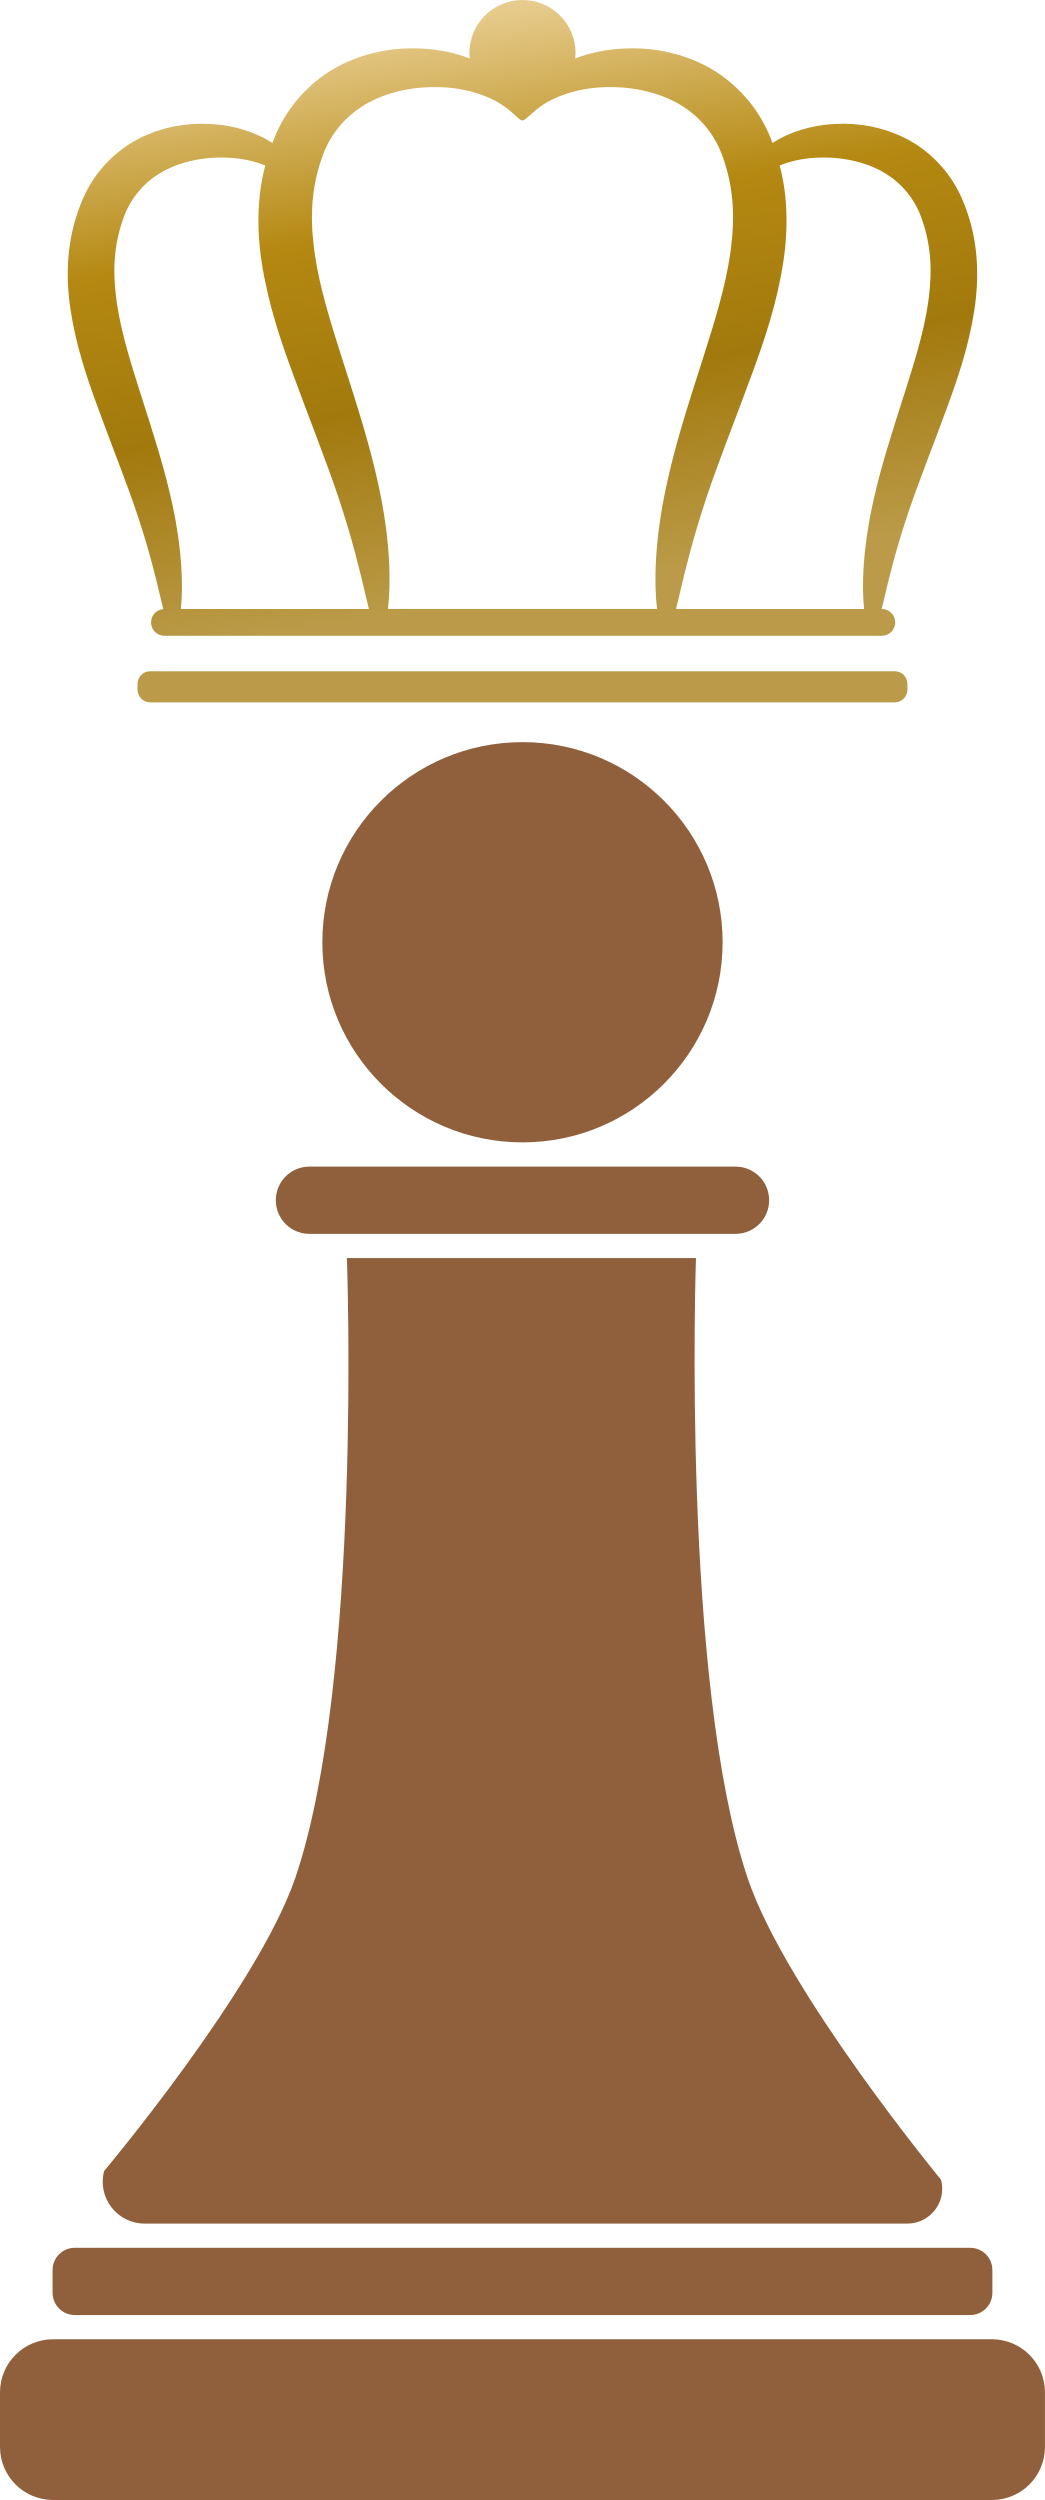
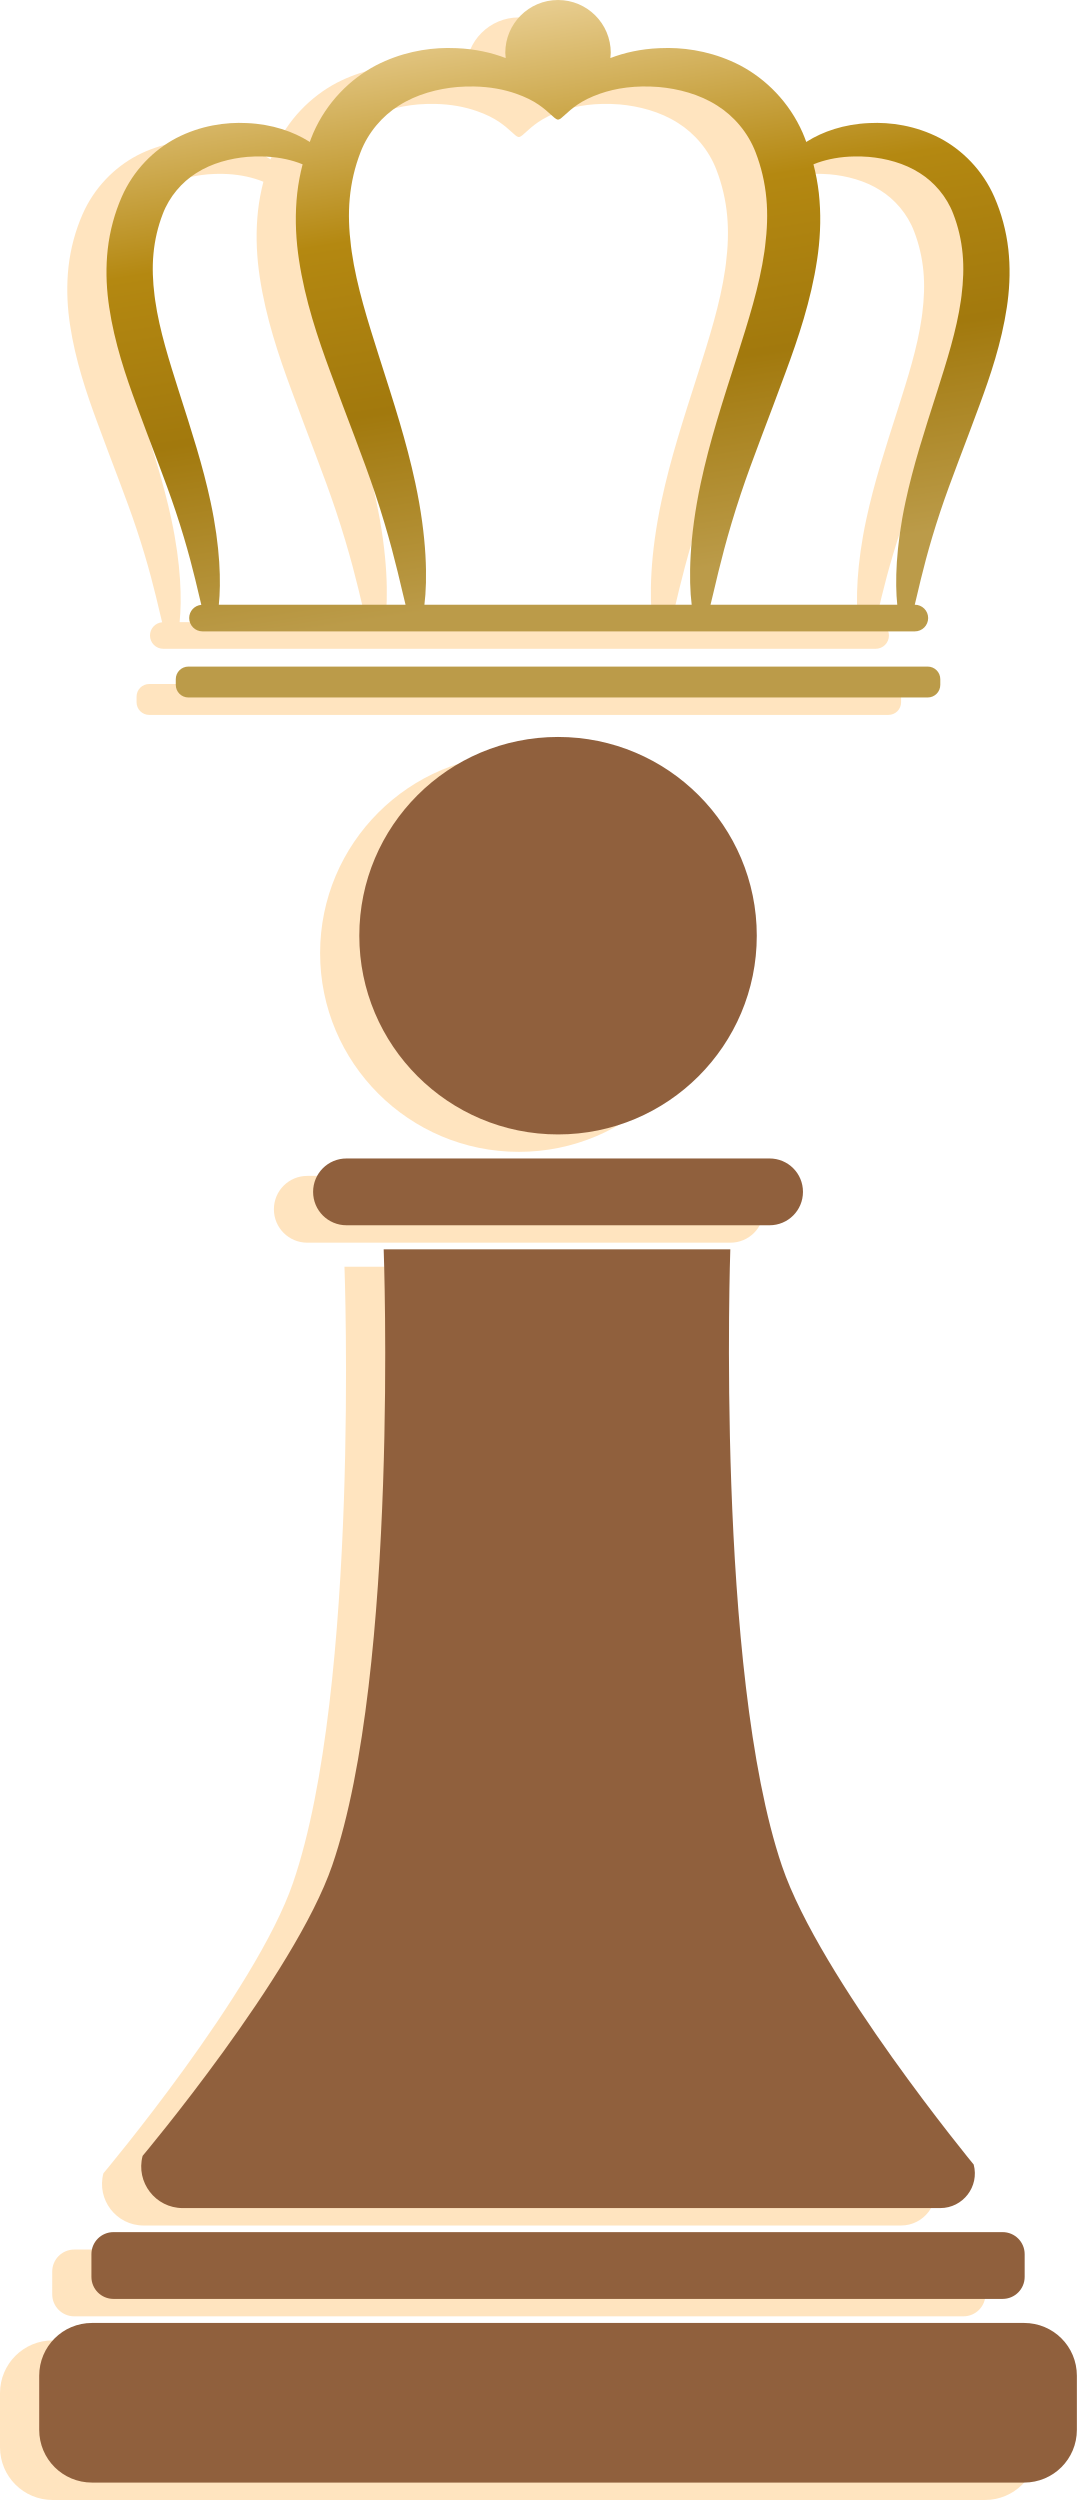
- <svg xmlns="http://www.w3.org/2000/svg" xmlns:xlink="http://www.w3.org/1999/xlink" width="230.412" height="551.251" viewBox="0 0 230.412 551.251" version="1.1" id="svg5">
+ <svg xmlns="http://www.w3.org/2000/svg" xmlns:xlink="http://www.w3.org/1999/xlink" width="239.117" height="555.12" viewBox="0 0 239.117 555.12" version="1.1" id="svg5">
  <defs id="defs2">
    <linearGradient id="linearGradient30059">
      <stop style="stop-color:#ebd197;stop-opacity:1" offset="0" id="stop30055" />
      <stop style="stop-color:#b48811;stop-opacity:1" offset="0.366" id="stop30575" />
      <stop style="stop-color:#a2790d;stop-opacity:1" offset="0.658" id="stop31729" />
      <stop style="stop-color:#bb9b49;stop-opacity:1" offset="1" id="stop30057" />
    </linearGradient>
    <linearGradient xlink:href="#linearGradient30059" id="linearGradient30061" x1="1035.008" y1="176.088" x2="1055.805" y2="306.786" gradientUnits="userSpaceOnUse" gradientTransform="translate(52.49728,67.87407)" />
  </defs>
-   <g id="layer1" transform="translate(-971.5678,-246.7761)">
-     <path id="rect53" style="fill:#90603d;fill-opacity:1" d="m 1086.775,410.416 a 44.129,44.129 0 0 0 -44.129,44.129 44.129,44.129 0 0 0 44.129,44.129 44.129,44.129 0 0 0 44.129,-44.129 44.129,44.129 0 0 0 -44.129,-44.129 z m -46.973,93.596 c -4.109,0 -7.416,3.307 -7.416,7.416 0,4.109 3.307,7.416 7.416,7.416 h 93.943 c 4.109,0 7.416,-3.307 7.416,-7.416 0,-4.109 -3.307,-7.416 -7.416,-7.416 z m 8.256,20.17 c 0,0 3.44,93.513 -11.42,136.787 -8.34,24.287 -42.106,64.512 -42.106,64.512 -1.557,5.856 2.857,11.596 8.916,11.596 h 168.189 c 5.049,2e-5 8.729,-4.784 7.432,-9.664 0,0 -34.132,-41.43 -42.572,-66.301 -14.72,-43.373 -11.469,-136.93 -11.469,-136.93 z m -59.992,218.232 c -2.717,0 -4.904,2.187 -4.904,4.904 v 5.023 c 0,2.717 2.187,4.904 4.904,4.904 h 197.418 c 2.717,0 4.904,-2.187 4.904,-4.904 v -5.023 c 0,-2.717 -2.188,-4.904 -4.904,-4.904 z m -4.779,20.17 c -6.492,0 -11.719,5.227 -11.719,11.719 v 12.006 c 0,6.492 5.227,11.719 11.719,11.719 h 206.975 c 6.492,0 11.719,-5.227 11.719,-11.719 V 774.302 c 0,-6.492 -5.227,-11.719 -11.719,-11.719 z" />
-     <path id="path27115" style="fill:url(#linearGradient30061);fill-opacity:1;stroke:none;stroke-width:0.579px;stroke-linecap:butt;stroke-linejoin:miter;stroke-opacity:1" d="m 1086.774,246.776 a 11.71,11.71 0 0 0 -11.711,11.71 11.71,11.71 0 0 0 0.085,1.181 c -3.113,-1.197 -6.755,-2.021 -10.848,-2.193 -0.678,-0.034 -1.371,-0.05 -2.077,-0.045 -4.939,0.033 -10.493,1.079 -15.883,3.864 -5.77,3.043 -10.925,8.201 -13.903,14.995 -0.287,0.658 -0.536,1.341 -0.794,2.018 -0.066,-0.042 -0.121,-0.088 -0.188,-0.13 -3.415,-2.146 -8.106,-3.834 -13.799,-4.073 -4.727,-0.24 -10.28,0.553 -15.648,3.326 -5.028,2.652 -9.519,7.146 -12.113,13.066 -1.572,3.598 -2.65,7.522 -3.114,11.641 -0.427,3.869 -0.34,7.772 0.158,11.636 0.052,0.401 0.108,0.802 0.167,1.201 1.183,7.94 3.703,15.342 6.057,21.711 3.252,8.9 6.418,16.755 8.707,23.626 2.706,8.135 4.115,14.068 5.273,19.01 0.154,0.658 0.285,1.183 0.424,1.76 -1.513,0.135 -2.695,1.384 -2.695,2.933 0,1.639 1.319,2.96 2.959,2.96 h 158.167 c 1.639,0 2.959,-1.321 2.959,-2.96 0,-1.639 -1.32,-2.959 -2.959,-2.959 h -0.016 c 0.138,-0.57 0.266,-1.086 0.417,-1.734 1.158,-4.943 2.567,-10.875 5.273,-19.01 2.289,-6.871 5.455,-14.726 8.707,-23.626 2.354,-6.369 4.874,-13.771 6.057,-21.711 0.059,-0.399 0.115,-0.8 0.167,-1.201 0.498,-3.864 0.586,-7.767 0.158,-11.636 -0.464,-4.119 -1.542,-8.043 -3.114,-11.641 -2.594,-5.92 -7.086,-10.414 -12.113,-13.066 -5.367,-2.773 -10.921,-3.566 -15.648,-3.326 -5.692,0.239 -10.383,1.927 -13.799,4.073 -0.066,0.042 -0.122,0.088 -0.188,0.13 -0.258,-0.676 -0.507,-1.36 -0.794,-2.018 -2.977,-6.794 -8.132,-11.952 -13.903,-14.995 -5.39,-2.785 -10.944,-3.83 -15.883,-3.864 -0.706,-0.005 -1.398,0.011 -2.077,0.045 -4.093,0.172 -7.734,0.996 -10.848,2.193 a 11.71,11.71 0 0 0 0.085,-1.181 11.71,11.71 0 0 0 -11.71,-11.71 z m -18.626,19.205 c 3.582,0.07 6.66,0.669 9.291,1.589 2.121,0.744 3.69,1.54 5.006,2.435 2.344,1.596 3.471,3.142 4.196,3.315 0,10e-4 0.01,0.006 0.01,0.007 0.039,0.011 0.083,-0.004 0.123,-0.003 0.041,-5.3e-4 0.086,0.015 0.124,0.003 0,-5.8e-4 0.01,-0.006 0.01,-0.007 0.726,-0.173 1.853,-1.719 4.196,-3.315 1.316,-0.895 2.885,-1.691 5.006,-2.435 3.508,-1.227 7.811,-1.883 13.044,-1.476 4.244,0.381 8.987,1.567 12.988,4.141 3.63,2.282 6.831,5.96 8.514,10.393 1.231,3.18 2.054,6.634 2.38,10.223 0.319,3.396 0.177,6.959 -0.288,10.652 -0.048,0.388 -0.101,0.777 -0.156,1.167 -1.095,7.682 -3.664,15.654 -5.968,22.951 -3.455,10.803 -6.167,19.151 -8.147,28.385 -2.603,12.112 -2.719,21.501 -2.027,27.046 h -59.346 c 0.692,-5.545 0.576,-14.934 -2.027,-27.046 -1.98,-9.234 -4.691,-17.583 -8.147,-28.385 -2.304,-7.296 -4.873,-15.269 -5.968,-22.951 -0.056,-0.39 -0.108,-0.779 -0.156,-1.167 -0.466,-3.693 -0.607,-7.256 -0.288,-10.652 0.326,-3.59 1.149,-7.044 2.38,-10.223 1.683,-4.433 4.885,-8.111 8.514,-10.393 4.001,-2.574 8.743,-3.76 12.988,-4.141 1.308,-0.102 2.559,-0.137 3.753,-0.113 z m -47.138,15.534 c 3.121,0.061 5.802,0.583 8.095,1.384 0.338,0.118 0.643,0.24 0.95,0.362 -0.533,2.074 -0.945,4.204 -1.191,6.388 -0.491,4.441 -0.391,8.92 0.181,13.355 0.06,0.46 0.125,0.919 0.193,1.378 1.358,9.114 4.25,17.609 6.951,24.919 3.733,10.215 7.365,19.231 9.993,27.118 3.106,9.337 4.723,16.147 6.052,21.82 0.246,1.052 0.464,1.944 0.679,2.815 H 1011.45 c 0.512,-4.904 0.335,-12.767 -1.831,-22.846 -1.725,-8.045 -4.088,-15.319 -7.098,-24.731 -2.008,-6.357 -4.246,-13.304 -5.2,-19.997 -0.048,-0.34 -0.094,-0.677 -0.136,-1.016 -0.406,-3.218 -0.529,-6.322 -0.251,-9.281 0.284,-3.128 1.001,-6.137 2.073,-8.907 1.467,-3.863 4.256,-7.068 7.418,-9.056 3.486,-2.243 7.618,-3.275 11.316,-3.607 1.14,-0.088 2.229,-0.119 3.27,-0.098 z m 131.527,0 c 1.04,-0.021 2.129,0.009 3.269,0.098 3.698,0.332 7.83,1.364 11.316,3.607 3.163,1.988 5.952,5.194 7.418,9.056 1.072,2.77 1.789,5.779 2.073,8.907 0.278,2.959 0.155,6.064 -0.251,9.281 -0.042,0.338 -0.087,0.676 -0.136,1.016 -0.954,6.693 -3.193,13.64 -5.2,19.997 -3.01,9.412 -5.373,16.686 -7.098,24.731 -2.166,10.078 -2.342,17.942 -1.83,22.846 h -41.465 c 0.215,-0.871 0.432,-1.763 0.679,-2.815 1.329,-5.673 2.946,-12.482 6.052,-21.82 2.627,-7.886 6.26,-16.902 9.993,-27.118 2.701,-7.31 5.594,-15.805 6.951,-24.919 0.069,-0.459 0.133,-0.918 0.193,-1.378 0.572,-4.435 0.672,-8.914 0.181,-13.355 -0.246,-2.184 -0.658,-4.314 -1.191,-6.388 0.307,-0.122 0.613,-0.244 0.95,-0.362 2.292,-0.802 4.975,-1.323 8.096,-1.384 z m -147.84,113.274 c -1.553,0 -2.804,1.25 -2.804,2.804 v 1.254 c 0,1.553 1.25,2.804 2.804,2.804 h 164.152 c 1.553,0 2.804,-1.25 2.804,-2.804 v -1.254 c 0,-1.553 -1.25,-2.804 -2.804,-2.804 z" />
+   <g id="g2" transform="translate(-971.5678,-242.9072)" style="fill:#ffe4bf;fill-opacity:1;stroke:none;stroke-width:3;stroke-dasharray:none;stroke-opacity:1">
+     <path id="path1" style="fill:#ffe4bf;fill-opacity:1;stroke:none;stroke-width:3;stroke-dasharray:none;stroke-opacity:1" d="m 1086.775,410.416 a 44.129,44.129 0 0 0 -44.129,44.129 44.129,44.129 0 0 0 44.129,44.129 44.129,44.129 0 0 0 44.129,-44.129 44.129,44.129 0 0 0 -44.129,-44.129 z m -46.973,93.596 c -4.109,0 -7.416,3.307 -7.416,7.416 0,4.109 3.307,7.416 7.416,7.416 h 93.943 c 4.109,0 7.416,-3.307 7.416,-7.416 0,-4.109 -3.307,-7.416 -7.416,-7.416 z m 8.256,20.17 c 0,0 3.44,93.513 -11.42,136.787 -8.34,24.287 -42.106,64.512 -42.106,64.512 -1.557,5.856 2.857,11.596 8.916,11.596 h 168.189 c 5.049,2e-5 8.729,-4.784 7.432,-9.664 0,0 -34.132,-41.43 -42.572,-66.301 -14.72,-43.373 -11.469,-136.93 -11.469,-136.93 z m -59.992,218.232 c -2.717,0 -4.904,2.187 -4.904,4.904 v 5.023 c 0,2.717 2.187,4.904 4.904,4.904 h 197.418 c 2.717,0 4.904,-2.187 4.904,-4.904 v -5.023 c 0,-2.717 -2.188,-4.904 -4.904,-4.904 z m -4.779,20.17 c -6.492,0 -11.719,5.227 -11.719,11.719 v 12.006 c 0,6.492 5.227,11.719 11.719,11.719 h 206.975 c 6.492,0 11.719,-5.227 11.719,-11.719 V 774.302 c 0,-6.492 -5.227,-11.719 -11.719,-11.719 z" />
+     <path id="path2" style="fill:#ffe4bf;fill-opacity:1;stroke:none;stroke-width:3;stroke-linecap:butt;stroke-linejoin:miter;stroke-dasharray:none;stroke-opacity:1" d="m 1086.774,246.776 a 11.71,11.71 0 0 0 -11.711,11.71 11.71,11.71 0 0 0 0.085,1.181 c -3.113,-1.197 -6.755,-2.021 -10.848,-2.193 -0.678,-0.034 -1.371,-0.05 -2.077,-0.045 -4.939,0.033 -10.493,1.079 -15.883,3.864 -5.77,3.043 -10.925,8.201 -13.903,14.995 -0.287,0.658 -0.536,1.341 -0.794,2.018 -0.066,-0.042 -0.121,-0.088 -0.188,-0.13 -3.415,-2.146 -8.106,-3.834 -13.799,-4.073 -4.727,-0.24 -10.28,0.553 -15.648,3.326 -5.028,2.652 -9.519,7.146 -12.113,13.066 -1.572,3.598 -2.65,7.522 -3.114,11.641 -0.427,3.869 -0.34,7.772 0.158,11.636 0.052,0.401 0.108,0.802 0.167,1.201 1.183,7.94 3.703,15.342 6.057,21.711 3.252,8.9 6.418,16.755 8.707,23.626 2.706,8.135 4.115,14.068 5.273,19.01 0.154,0.658 0.285,1.183 0.424,1.76 -1.513,0.135 -2.695,1.384 -2.695,2.933 0,1.639 1.319,2.96 2.959,2.96 h 158.167 c 1.639,0 2.959,-1.321 2.959,-2.96 0,-1.639 -1.32,-2.959 -2.959,-2.959 h -0.016 c 0.138,-0.57 0.266,-1.086 0.417,-1.734 1.158,-4.943 2.567,-10.875 5.273,-19.01 2.289,-6.871 5.455,-14.726 8.707,-23.626 2.354,-6.369 4.874,-13.771 6.057,-21.711 0.059,-0.399 0.115,-0.8 0.167,-1.201 0.498,-3.864 0.586,-7.767 0.158,-11.636 -0.464,-4.119 -1.542,-8.043 -3.114,-11.641 -2.594,-5.92 -7.086,-10.414 -12.113,-13.066 -5.367,-2.773 -10.921,-3.566 -15.648,-3.326 -5.692,0.239 -10.383,1.927 -13.799,4.073 -0.066,0.042 -0.122,0.088 -0.188,0.13 -0.258,-0.676 -0.507,-1.36 -0.794,-2.018 -2.977,-6.794 -8.132,-11.952 -13.903,-14.995 -5.39,-2.785 -10.944,-3.83 -15.883,-3.864 -0.706,-0.005 -1.398,0.011 -2.077,0.045 -4.093,0.172 -7.734,0.996 -10.848,2.193 a 11.71,11.71 0 0 0 0.085,-1.181 11.71,11.71 0 0 0 -11.71,-11.71 z m -18.626,19.205 c 3.582,0.07 6.66,0.669 9.291,1.589 2.121,0.744 3.69,1.54 5.006,2.435 2.344,1.596 3.471,3.142 4.196,3.315 0,10e-4 0.01,0.006 0.01,0.007 0.039,0.011 0.083,-0.004 0.123,-0.003 0.041,-5.3e-4 0.086,0.015 0.124,0.003 0,-5.8e-4 0.01,-0.006 0.01,-0.007 0.726,-0.173 1.853,-1.719 4.196,-3.315 1.316,-0.895 2.885,-1.691 5.006,-2.435 3.508,-1.227 7.811,-1.883 13.044,-1.476 4.244,0.381 8.987,1.567 12.988,4.141 3.63,2.282 6.831,5.96 8.514,10.393 1.231,3.18 2.054,6.634 2.38,10.223 0.319,3.396 0.177,6.959 -0.288,10.652 -0.048,0.388 -0.101,0.777 -0.156,1.167 -1.095,7.682 -3.664,15.654 -5.968,22.951 -3.455,10.803 -6.167,19.151 -8.147,28.385 -2.603,12.112 -2.719,21.501 -2.027,27.046 h -59.346 c 0.692,-5.545 0.576,-14.934 -2.027,-27.046 -1.98,-9.234 -4.691,-17.583 -8.147,-28.385 -2.304,-7.296 -4.873,-15.269 -5.968,-22.951 -0.056,-0.39 -0.108,-0.779 -0.156,-1.167 -0.466,-3.693 -0.607,-7.256 -0.288,-10.652 0.326,-3.59 1.149,-7.044 2.38,-10.223 1.683,-4.433 4.885,-8.111 8.514,-10.393 4.001,-2.574 8.743,-3.76 12.988,-4.141 1.308,-0.102 2.559,-0.137 3.753,-0.113 z m -47.138,15.534 c 3.121,0.061 5.802,0.583 8.095,1.384 0.338,0.118 0.643,0.24 0.95,0.362 -0.533,2.074 -0.945,4.204 -1.191,6.388 -0.491,4.441 -0.391,8.92 0.181,13.355 0.06,0.46 0.125,0.919 0.193,1.378 1.358,9.114 4.25,17.609 6.951,24.919 3.733,10.215 7.365,19.231 9.993,27.118 3.106,9.337 4.723,16.147 6.052,21.82 0.246,1.052 0.464,1.944 0.679,2.815 H 1011.45 c 0.512,-4.904 0.335,-12.767 -1.831,-22.846 -1.725,-8.045 -4.088,-15.319 -7.098,-24.731 -2.008,-6.357 -4.246,-13.304 -5.2,-19.997 -0.048,-0.34 -0.094,-0.677 -0.136,-1.016 -0.406,-3.218 -0.529,-6.322 -0.251,-9.281 0.284,-3.128 1.001,-6.137 2.073,-8.907 1.467,-3.863 4.256,-7.068 7.418,-9.056 3.486,-2.243 7.618,-3.275 11.316,-3.607 1.14,-0.088 2.229,-0.119 3.27,-0.098 z m 131.527,0 c 1.04,-0.021 2.129,0.009 3.269,0.098 3.698,0.332 7.83,1.364 11.316,3.607 3.163,1.988 5.952,5.194 7.418,9.056 1.072,2.77 1.789,5.779 2.073,8.907 0.278,2.959 0.155,6.064 -0.251,9.281 -0.042,0.338 -0.087,0.676 -0.136,1.016 -0.954,6.693 -3.193,13.64 -5.2,19.997 -3.01,9.412 -5.373,16.686 -7.098,24.731 -2.166,10.078 -2.342,17.942 -1.83,22.846 h -41.465 c 0.215,-0.871 0.432,-1.763 0.679,-2.815 1.329,-5.673 2.946,-12.482 6.052,-21.82 2.627,-7.886 6.26,-16.902 9.993,-27.118 2.701,-7.31 5.594,-15.805 6.951,-24.919 0.069,-0.459 0.133,-0.918 0.193,-1.378 0.572,-4.435 0.672,-8.914 0.181,-13.355 -0.246,-2.184 -0.658,-4.314 -1.191,-6.388 0.307,-0.122 0.613,-0.244 0.95,-0.362 2.292,-0.802 4.975,-1.323 8.096,-1.384 z m -147.84,113.274 c -1.553,0 -2.804,1.25 -2.804,2.804 v 1.254 c 0,1.553 1.25,2.804 2.804,2.804 h 164.152 c 1.553,0 2.804,-1.25 2.804,-2.804 v -1.254 c 0,-1.553 -1.25,-2.804 -2.804,-2.804 z" />
+   </g>
+   <g id="layer1" transform="translate(-962.8627,-246.7761)" style="stroke:none;stroke-width:3;stroke-dasharray:none;stroke-opacity:1">
+     <path id="rect53" style="fill:#90603d;fill-opacity:1;stroke:none;stroke-width:3;stroke-dasharray:none;stroke-opacity:1" d="m 1086.775,410.416 a 44.129,44.129 0 0 0 -44.129,44.129 44.129,44.129 0 0 0 44.129,44.129 44.129,44.129 0 0 0 44.129,-44.129 44.129,44.129 0 0 0 -44.129,-44.129 z m -46.973,93.596 c -4.109,0 -7.416,3.307 -7.416,7.416 0,4.109 3.307,7.416 7.416,7.416 h 93.943 c 4.109,0 7.416,-3.307 7.416,-7.416 0,-4.109 -3.307,-7.416 -7.416,-7.416 z m 8.256,20.17 c 0,0 3.44,93.513 -11.42,136.787 -8.34,24.287 -42.106,64.512 -42.106,64.512 -1.557,5.856 2.857,11.596 8.916,11.596 h 168.189 c 5.049,2e-5 8.729,-4.784 7.432,-9.664 0,0 -34.132,-41.43 -42.572,-66.301 -14.72,-43.373 -11.469,-136.93 -11.469,-136.93 z m -59.992,218.232 c -2.717,0 -4.904,2.187 -4.904,4.904 v 5.023 c 0,2.717 2.187,4.904 4.904,4.904 h 197.418 c 2.717,0 4.904,-2.187 4.904,-4.904 v -5.023 c 0,-2.717 -2.188,-4.904 -4.904,-4.904 z m -4.779,20.17 c -6.492,0 -11.719,5.227 -11.719,11.719 v 12.006 c 0,6.492 5.227,11.719 11.719,11.719 h 206.975 c 6.492,0 11.719,-5.227 11.719,-11.719 V 774.302 c 0,-6.492 -5.227,-11.719 -11.719,-11.719 z" />
+     <path id="path27115" style="fill:url(#linearGradient30061);fill-opacity:1;stroke:none;stroke-width:3;stroke-linecap:butt;stroke-linejoin:miter;stroke-dasharray:none;stroke-opacity:1" d="m 1086.774,246.776 a 11.71,11.71 0 0 0 -11.711,11.71 11.71,11.71 0 0 0 0.085,1.181 c -3.113,-1.197 -6.755,-2.021 -10.848,-2.193 -0.678,-0.034 -1.371,-0.05 -2.077,-0.045 -4.939,0.033 -10.493,1.079 -15.883,3.864 -5.77,3.043 -10.925,8.201 -13.903,14.995 -0.287,0.658 -0.536,1.341 -0.794,2.018 -0.066,-0.042 -0.121,-0.088 -0.188,-0.13 -3.415,-2.146 -8.106,-3.834 -13.799,-4.073 -4.727,-0.24 -10.28,0.553 -15.648,3.326 -5.028,2.652 -9.519,7.146 -12.113,13.066 -1.572,3.598 -2.65,7.522 -3.114,11.641 -0.427,3.869 -0.34,7.772 0.158,11.636 0.052,0.401 0.108,0.802 0.167,1.201 1.183,7.94 3.703,15.342 6.057,21.711 3.252,8.9 6.418,16.755 8.707,23.626 2.706,8.135 4.115,14.068 5.273,19.01 0.154,0.658 0.285,1.183 0.424,1.76 -1.513,0.135 -2.695,1.384 -2.695,2.933 0,1.639 1.319,2.96 2.959,2.96 h 158.167 c 1.639,0 2.959,-1.321 2.959,-2.96 0,-1.639 -1.32,-2.959 -2.959,-2.959 h -0.016 c 0.138,-0.57 0.266,-1.086 0.417,-1.734 1.158,-4.943 2.567,-10.875 5.273,-19.01 2.289,-6.871 5.455,-14.726 8.707,-23.626 2.354,-6.369 4.874,-13.771 6.057,-21.711 0.059,-0.399 0.115,-0.8 0.167,-1.201 0.498,-3.864 0.586,-7.767 0.158,-11.636 -0.464,-4.119 -1.542,-8.043 -3.114,-11.641 -2.594,-5.92 -7.086,-10.414 -12.113,-13.066 -5.367,-2.773 -10.921,-3.566 -15.648,-3.326 -5.692,0.239 -10.383,1.927 -13.799,4.073 -0.066,0.042 -0.122,0.088 -0.188,0.13 -0.258,-0.676 -0.507,-1.36 -0.794,-2.018 -2.977,-6.794 -8.132,-11.952 -13.903,-14.995 -5.39,-2.785 -10.944,-3.83 -15.883,-3.864 -0.706,-0.005 -1.398,0.011 -2.077,0.045 -4.093,0.172 -7.734,0.996 -10.848,2.193 a 11.71,11.71 0 0 0 0.085,-1.181 11.71,11.71 0 0 0 -11.71,-11.71 z m -18.626,19.205 c 3.582,0.07 6.66,0.669 9.291,1.589 2.121,0.744 3.69,1.54 5.006,2.435 2.344,1.596 3.471,3.142 4.196,3.315 0,10e-4 0.01,0.006 0.01,0.007 0.039,0.011 0.083,-0.004 0.123,-0.003 0.041,-5.3e-4 0.086,0.015 0.124,0.003 0,-5.8e-4 0.01,-0.006 0.01,-0.007 0.726,-0.173 1.853,-1.719 4.196,-3.315 1.316,-0.895 2.885,-1.691 5.006,-2.435 3.508,-1.227 7.811,-1.883 13.044,-1.476 4.244,0.381 8.987,1.567 12.988,4.141 3.63,2.282 6.831,5.96 8.514,10.393 1.231,3.18 2.054,6.634 2.38,10.223 0.319,3.396 0.177,6.959 -0.288,10.652 -0.048,0.388 -0.101,0.777 -0.156,1.167 -1.095,7.682 -3.664,15.654 -5.968,22.951 -3.455,10.803 -6.167,19.151 -8.147,28.385 -2.603,12.112 -2.719,21.501 -2.027,27.046 h -59.346 c 0.692,-5.545 0.576,-14.934 -2.027,-27.046 -1.98,-9.234 -4.691,-17.583 -8.147,-28.385 -2.304,-7.296 -4.873,-15.269 -5.968,-22.951 -0.056,-0.39 -0.108,-0.779 -0.156,-1.167 -0.466,-3.693 -0.607,-7.256 -0.288,-10.652 0.326,-3.59 1.149,-7.044 2.38,-10.223 1.683,-4.433 4.885,-8.111 8.514,-10.393 4.001,-2.574 8.743,-3.76 12.988,-4.141 1.308,-0.102 2.559,-0.137 3.753,-0.113 z m -47.138,15.534 c 3.121,0.061 5.802,0.583 8.095,1.384 0.338,0.118 0.643,0.24 0.95,0.362 -0.533,2.074 -0.945,4.204 -1.191,6.388 -0.491,4.441 -0.391,8.92 0.181,13.355 0.06,0.46 0.125,0.919 0.193,1.378 1.358,9.114 4.25,17.609 6.951,24.919 3.733,10.215 7.365,19.231 9.993,27.118 3.106,9.337 4.723,16.147 6.052,21.82 0.246,1.052 0.464,1.944 0.679,2.815 H 1011.45 c 0.512,-4.904 0.335,-12.767 -1.831,-22.846 -1.725,-8.045 -4.088,-15.319 -7.098,-24.731 -2.008,-6.357 -4.246,-13.304 -5.2,-19.997 -0.048,-0.34 -0.094,-0.677 -0.136,-1.016 -0.406,-3.218 -0.529,-6.322 -0.251,-9.281 0.284,-3.128 1.001,-6.137 2.073,-8.907 1.467,-3.863 4.256,-7.068 7.418,-9.056 3.486,-2.243 7.618,-3.275 11.316,-3.607 1.14,-0.088 2.229,-0.119 3.27,-0.098 z m 131.527,0 c 1.04,-0.021 2.129,0.009 3.269,0.098 3.698,0.332 7.83,1.364 11.316,3.607 3.163,1.988 5.952,5.194 7.418,9.056 1.072,2.77 1.789,5.779 2.073,8.907 0.278,2.959 0.155,6.064 -0.251,9.281 -0.042,0.338 -0.087,0.676 -0.136,1.016 -0.954,6.693 -3.193,13.64 -5.2,19.997 -3.01,9.412 -5.373,16.686 -7.098,24.731 -2.166,10.078 -2.342,17.942 -1.83,22.846 h -41.465 c 0.215,-0.871 0.432,-1.763 0.679,-2.815 1.329,-5.673 2.946,-12.482 6.052,-21.82 2.627,-7.886 6.26,-16.902 9.993,-27.118 2.701,-7.31 5.594,-15.805 6.951,-24.919 0.069,-0.459 0.133,-0.918 0.193,-1.378 0.572,-4.435 0.672,-8.914 0.181,-13.355 -0.246,-2.184 -0.658,-4.314 -1.191,-6.388 0.307,-0.122 0.613,-0.244 0.95,-0.362 2.292,-0.802 4.975,-1.323 8.096,-1.384 z m -147.84,113.274 c -1.553,0 -2.804,1.25 -2.804,2.804 v 1.254 c 0,1.553 1.25,2.804 2.804,2.804 h 164.152 c 1.553,0 2.804,-1.25 2.804,-2.804 v -1.254 c 0,-1.553 -1.25,-2.804 -2.804,-2.804 z" />
  </g>
</svg>
